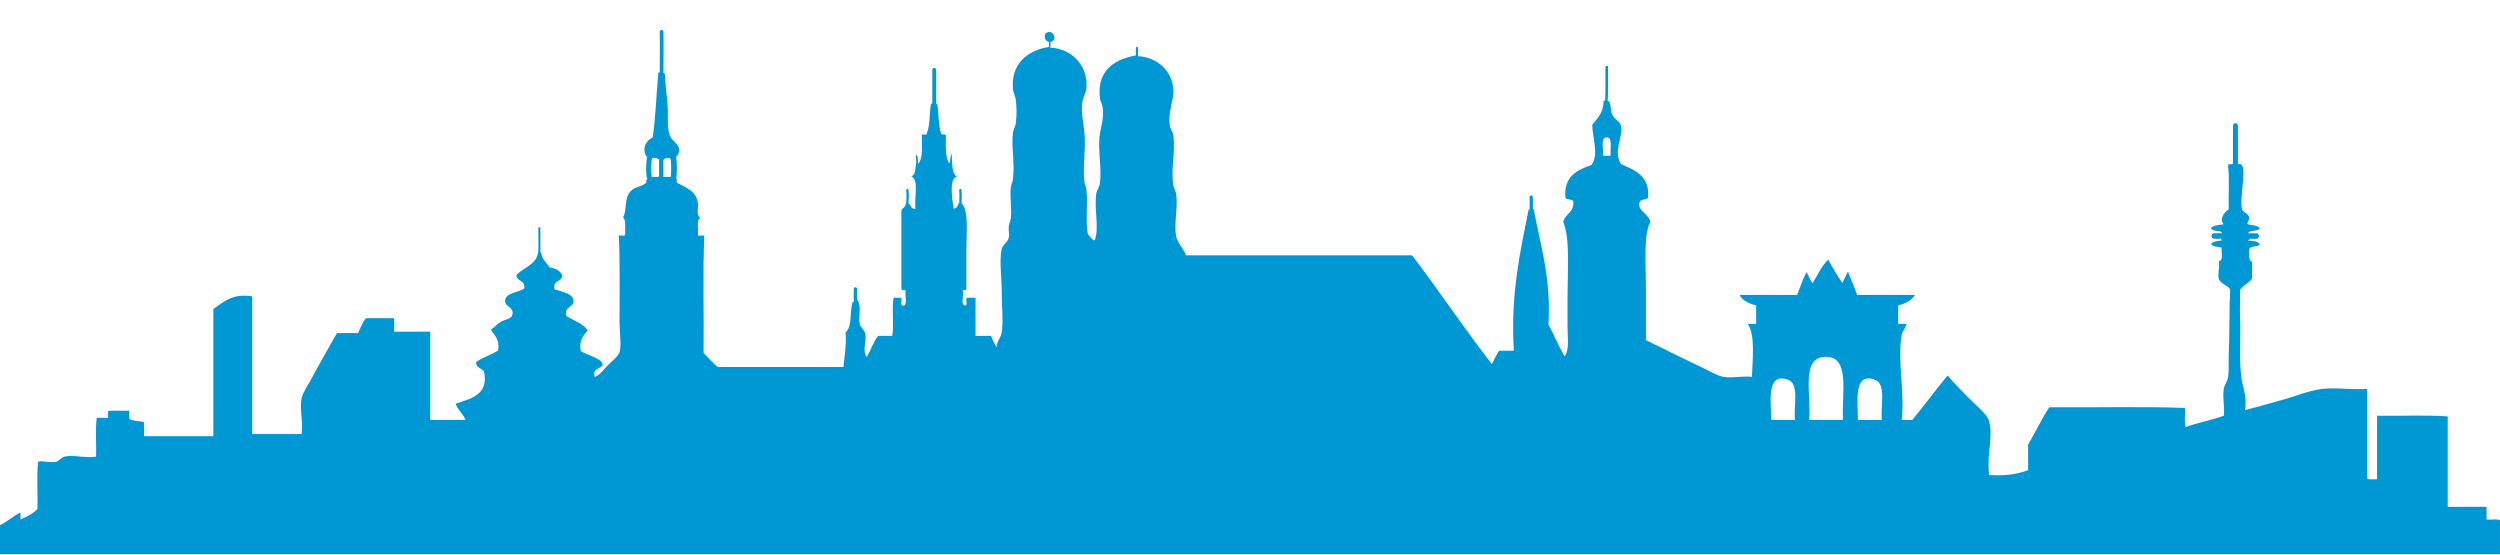
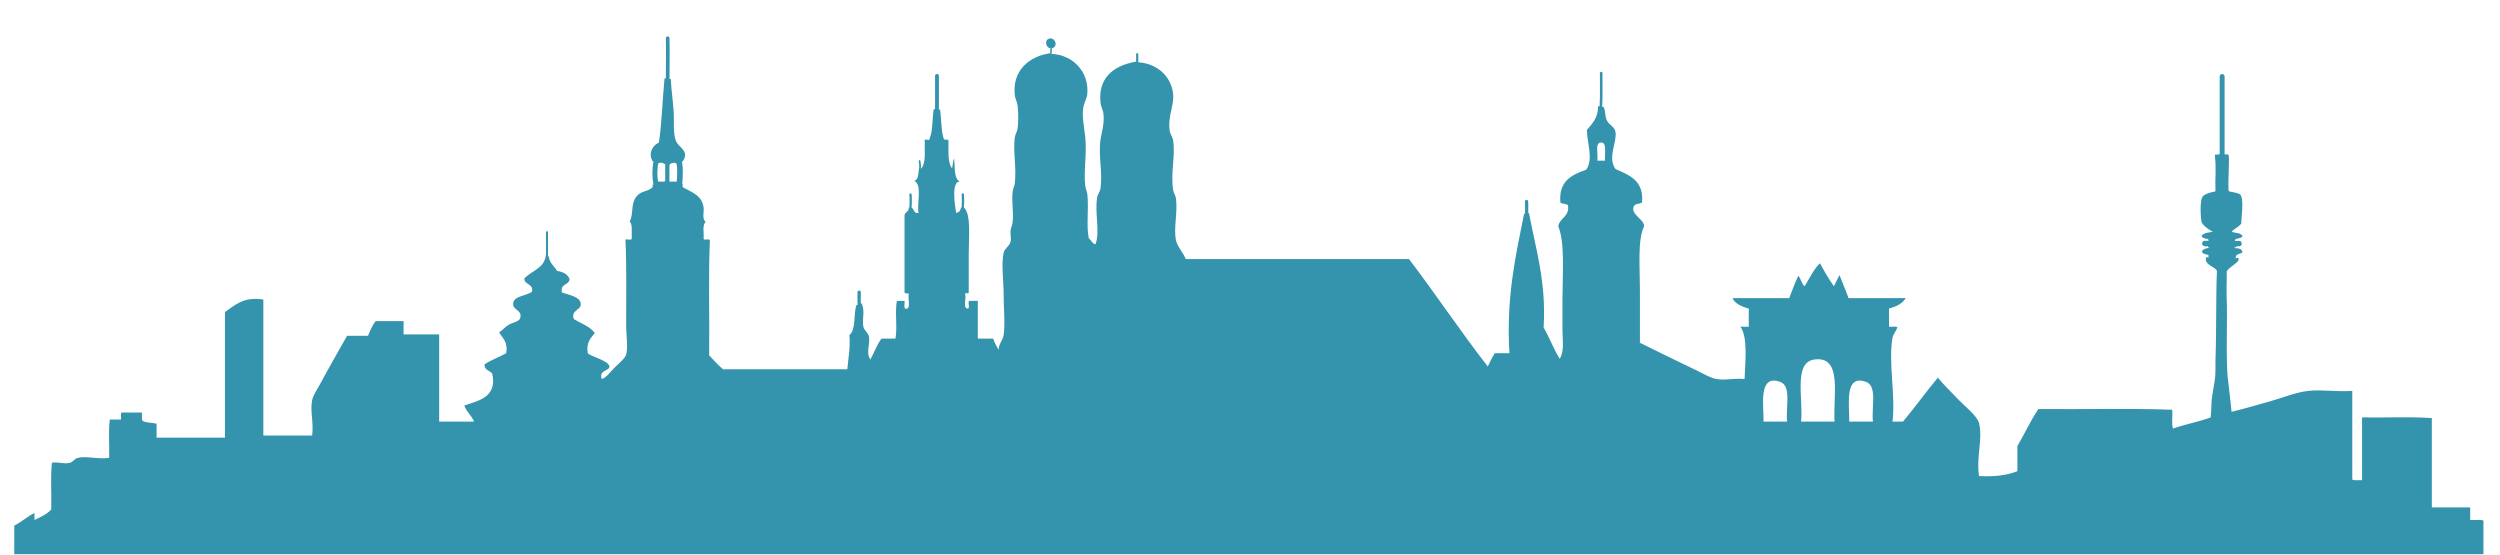
- <svg xmlns="http://www.w3.org/2000/svg" version="1.1" id="skyline" x="0px" y="0px" width="849.36px" height="188.275px" viewBox="0 0 849.36 188.275" enable-background="new 0 0 849.36 188.275" xml:space="preserve">
+ <svg xmlns="http://www.w3.org/2000/svg" xmlns:xlink="http://www.w3.org/1999/xlink" version="1.1" id="Ebene_1" x="0px" y="0px" width="849.36px" height="188.275px" viewBox="0 0 679.88 152.5" enable-background="new 0 0 679.88 152.5" xml:space="preserve">
  <g>
-     <path fill-rule="evenodd" clip-rule="evenodd" fill="#0098d4" d="M849.36,188.275c-283.141,0-566.213,0-849.36,0   c0-3.28,0-6.56,0-9.84c2.546-1.214,4.414-3.106,6.96-4.32c0,0.801,0,1.601,0,2.4c2.131-0.989,4.258-1.982,5.76-3.6   c0.16-5.28-0.32-11.2,0.24-16.08c2.163-0.412,4.199,0.56,6.24,0c0.968-0.266,1.582-1.426,2.64-1.681   c3.143-0.757,6.536,0.547,10.8,0c0.155-4.324-0.314-9.273,0.24-13.199c1.28,0,2.56,0,3.84,0c0.15-0.729-0.308-2.067,0.24-2.4   c2.32,0,4.64,0,6.96,0c0.089,0.951-0.22,2.3,0.24,2.88c1.238,0.682,3.254,0.586,4.8,0.96c0,1.6,0,3.2,0,4.8c7.84,0,15.68,0,23.52,0   c0-14.399,0-28.8,0-43.2c3.463-2.376,6.318-5.361,13.2-4.319c0,15.6,0,31.2,0,46.8c5.6,0,11.2,0,16.8,0   c0.566-4.719-0.783-8.291,0-12.24c0.328-1.651,1.909-3.945,2.88-5.76c2.891-5.401,6.129-11.022,9.12-16.32c2.4,0,4.8,0,7.2,0   c0.77-1.79,1.471-3.648,2.64-5.04c3.2,0,6.4,0,9.6,0c0,1.521,0,3.04,0,4.561c4.08,0,8.16,0,12.24,0c0,10,0,20,0,30c4,0,8,0,12,0   c-0.828-2.133-2.605-3.315-3.36-5.521c4.697-1.65,11.497-2.814,9.6-11.04c-0.839-1.081-2.761-1.079-2.64-3.12   c2.221-1.539,5.053-2.467,7.44-3.84c0.717-3.917-1.265-5.135-2.4-7.199c1.409-0.854,1.873-1.761,3.36-2.641   c1.144-0.677,3.439-0.976,3.84-2.16c0.966-2.857-2.55-2.779-2.4-5.04c0.178-2.688,4.278-2.589,6.48-4.08   c0.562-2.962-2.551-2.249-2.64-4.56c2.44-2.76,6.992-3.408,7.44-8.16l0.36,0.48h0.6c0.267,2.373,1.903,3.377,2.88,5.04   c2.069,0.33,3.695,1.104,4.32,2.88c-0.288,2.112-3.341,1.458-2.64,4.56c2.761,0.953,6.47,1.455,6.48,4.08   c0.008,2.031-3.478,1.915-2.4,5.04c2.469,1.531,5.517,2.483,7.2,4.8c-1.326,1.795-3.054,3.187-2.4,6.96   c0.952,1.101,7.368,2.601,7.44,4.561c0.061,1.64-3.702,1.111-2.64,4.319c1.563-0.488,2.872-2.336,4.32-3.84   c1.029-1.067,3.7-3.173,4.08-4.56c0.708-2.583,0-6.68,0-10.08c0-9.341,0.189-20.9-0.24-29.521c0.664-0.215,2.253,0.493,2.16-0.479   c-0.076-2.084,0.361-4.682-0.72-5.76c1.547-2.558,0.048-6.443,2.88-9.12c1.48-1.399,3.437-1.099,5.04-2.641c0-0.319,0-0.64,0-0.96   l1.183,0.12l0.497-1.08c0.808-0.151,2.229,0.31,2.64-0.239l0.72,0.119l0.72,0.12c0.88,0,1.76,0,2.64,0l0.78,0.841l1.14-0.12   c0,0.399,0,0.8,0,1.199c3.145,1.758,6.622,2.759,7.2,6.96c0.244,1.774-0.686,3.61,0.72,5.04c-1.265,0.896-0.525,3.795-0.72,5.761   c0.182,0.697,1.978-0.218,2.16,0.479c-0.556,12.725-0.083,26.478-0.24,39.601c1.54,1.66,3.043,3.356,4.8,4.8   c14.24,0,28.48,0,42.72,0c0.325-3.835,1.079-7.241,0.72-11.76c2.34-1.9,1.351-7.13,2.4-10.32l0.96-0.08l0.72-0.64   c1.487,2.616,0.158,5.454,0.72,8.159c0.26,1.25,1.695,2.144,1.92,3.36c0.495,2.682-1.17,5.492,0.48,7.92   c1.332-2.348,2.242-5.118,3.84-7.2c1.6,0,3.2,0,4.8,0c0.713-3.767-0.235-9.194,0.48-12.96c0.88,0,1.76,0,2.64,0   c0.232,0.968-0.681,3.081,0.96,2.641c1.079-0.682,0.19-3.33,0.48-4.801c0.144-0.943-1.661,0.062-1.44-0.96c0-8.8,0-17.6,0-26.399   c0.196-1.164,1.627-1.093,1.44-2.641l0.6,0.12l0.6,0.12c0.675,0.605,0.648,1.912,2.16,1.681c-0.555-3.605,1.341-9.662-1.44-11.04   c1.611-0.47,1.303-2.857,1.68-4.561l0.257,0.429L312,55.556c1.746-1.935,1.068-6.292,1.2-9.84c0.545-0.175,1.872,0.432,1.68-0.48   c1.18-2.66,0.818-6.861,1.44-10.08l1.08,0.12l1.08,0.12c0.46,3.22,0.31,7.05,1.2,9.84c-0.01,0.891,1.791-0.031,1.68,0.96   c-0.007,3.527-0.29,7.33,1.2,9.36c0.375-0.985,0.23-2.489,0.72-3.36c0.345,2.935-0.133,6.693,1.92,7.92   c-2.961-0.094-1.603,8.542-1.2,10.801c0.996-0.205,1.512-0.889,1.68-1.921l0.6,0.12l0.6,0.12c2.274,2.678,1.44,9.836,1.44,15.84   c0,4.692,0,9.179,0,13.2c0.042,0.682-1.57-0.29-1.2,0.72c0.387,1.453-0.831,4.511,0.72,4.801c1.179,0.059-0.083-2.323,0.72-2.641   c0.96,0,1.92,0,2.88,0c0,4.32,0,8.641,0,12.96c1.76,0,3.52,0,5.28,0c0.506,1.414,1.146,2.694,1.92,3.841   c-0.092-1.899,1.382-3.093,1.68-5.04c0.59-3.858,0-9.185,0-14.16c0-4.722-0.857-10.257,0-14.16c0.342-1.555,1.993-2.161,2.4-3.84   c0.288-1.188-0.157-2.524,0-3.84c0.109-0.924,0.612-1.896,0.72-2.881c0.363-3.315-0.442-6.979,0-10.56   c0.111-0.901,0.609-1.738,0.72-2.64c0.677-5.491-0.655-11.055,0-15.841c0.155-1.136,0.817-2.076,0.96-3.119   c0.33-2.409,0.301-5.607,0-7.92c-0.17-1.305-0.84-2.474-0.96-3.601c-0.884-8.302,4.75-13.351,12.24-14.399l0.12,0.359l0.36-0.12   c7.346,0.353,12.829,6.188,12.24,13.681c-0.126,1.603-1.167,3.164-1.44,5.04c-0.414,2.834,0.347,6.479,0.72,9.84   c0.613,5.521-0.596,11.825,0,16.8c0.121,1.007,0.624,1.942,0.72,2.88c0.547,5.331-0.394,10.475,0.48,15.12   c0.657,0.523,1.951,2.767,2.4,1.92c1.496-4.299-0.371-10.545,0.48-15.84c0.194-1.208,0.988-1.876,1.2-3.36   c0.739-5.172-0.83-11.267,0-16.8c0.318-2.126,1.425-5.379,0.96-8.88c-0.157-1.179-0.833-2.275-0.96-3.36   c-0.967-8.217,3.71-12.905,12.24-14.399l0.36,0.12l0.36,0.119c6.426,0.396,11.423,4.812,12,11.04c0.351,3.786-1.92,7.704-1.2,12.48   c0.18,1.193,1.032,2.242,1.2,3.36c0.803,5.358-0.926,11.274,0,17.039c0.167,1.04,0.83,1.897,0.96,2.881   c0.668,5.046-0.867,10.026,0,14.399c0.434,2.189,2.559,4.318,3.36,6.48c25.601,0,51.199,0,76.8,0   c9.25,12.109,17.745,24.976,27.12,36.96c0.725-1.596,1.508-3.133,2.4-4.561c1.68,0,3.359,0,5.04,0   c-1.171-19.06,2.092-33.292,5.04-48l0.874,0.12l0.806-0.359c2.325,12.474,5.979,23.62,5.04,39.359   c1.965,3.475,3.456,7.424,5.52,10.8c1.677-2.621,0.961-6.332,0.96-9.84c0-3.303,0.001-6.979,0-10.56   c0-9.075,0.911-19.372-1.439-25.2c0.525-2.994,3.875-3.165,3.359-7.2c-0.562-0.638-2.006-0.394-2.64-0.96   c-0.661-7.382,3.907-9.533,8.88-11.28c2.587-3.658,0.284-9.089,0.24-13.68c1.808-2.192,3.889-4.111,3.84-8.16l0.96,0.12l0.96,0.12   c0.81,1.728,0.28,3.147,1.2,4.8c0.893,1.604,2.591,1.989,2.88,3.84c0.558,3.571-2.844,8.728,0,12.721   c4.77,2.11,9.812,3.947,9.12,11.52c-1.308,0.709-2.421,0.245-2.88,1.44c-1.045,2.721,3.693,4.339,3.6,6.72   c-2.311,4.789-1.439,13.997-1.439,22.08c0,6.154,0,12.352,0,18c6.441,3.227,12.943,6.358,19.68,9.6   c2.094,1.008,4.623,2.545,6.72,2.88c3.25,0.521,6.096-0.382,9.601,0c0.187-5.712,1.217-14.332-1.44-18c0.96,0,1.92,0,2.88,0   c0-2.079,0-4.159,0-6.239c-2.295-0.587-5.121-1.917-5.52-3.601c6.479,0,12.96,0,19.439,0c1.014-2.586,1.927-5.273,3.12-7.68   c0.933,0.987,1.097,2.743,2.16,3.6c1.724-2.676,3.03-5.77,5.28-7.92c1.499,2.741,3.031,5.449,4.8,7.92   c0.661-1.259,1.251-2.589,1.92-3.84c1.027,2.652,2.15,5.21,3.12,7.92c6.561,0,13.12,0,19.68,0c-1.18,1.939-3.312,2.927-5.76,3.601   c0,2.08,0,4.16,0,6.239c0.887,0.153,2.391-0.311,2.88,0.24c-0.408,1.18-1.45,2.319-1.68,3.601c-1.5,8.361,1.121,19.887,0,28.8   c1.2,0,2.399,0,3.6,0c4.133-4.907,7.891-10.189,12-15.12c2.041,2.469,4.519,4.896,7.2,7.68c1.8,1.868,6.365,5.528,6.96,7.92   c1.369,5.504-1.01,11.678,0,18.24c5.263,0.303,9.675-0.246,13.2-1.68c0-2.88,0-5.76,0-8.641c2.455-4.185,4.553-8.728,7.2-12.72   c15.28,0.16,31.199-0.32,46.08,0.24c0.158,2.081-0.318,4.798,0.239,6.479c4.119-1.481,8.875-2.324,12.96-3.84   c0.378-3.004-0.5-6.138,0-9.12c0.245-1.455,1.259-2.609,1.44-3.84c0.383-2.596,0.131-5.445,0.24-7.92   c0.32-7.289,0.121-14.378,0.479-22.08c-0.835-1.44-3.249-1.68-3.84-3.6c-0.491-1.597,0.351-3.601,0-6   c1.702-0.139,0.694-2.986,0.96-4.561c-1.262-0.338-2.99-0.21-3.6-1.199c0.688-1.152,2.783-0.897,4.08-1.44   c-0.341,0.021-0.68,0.04-0.721-0.24l0.36-1.053l-0.12-1.107c0.139-0.943-3.501-0.174-3.6-1.68c0.924-0.915,2.722-0.958,4.319-1.2   c-1.595-1.406,0.007-4.156,1.681-5.04c-0.156-4.963,0.314-10.555-0.24-15.12c0.203-0.517,1.53,0.091,1.68-0.479l0.84,0.12   l0.841,0.12c0.742-0.103,1.146-0.076,1.439,0.479c1.311,2.488-1.006,11.8,0,14.88c0.582,1.229,2.21,1.301,2.4,2.88   c0.118,0.984-1,1.686-0.48,2.16c1.383,0.458,3.467,0.214,4.08,1.44c-0.577,1.026-3.871,0.603-3.84,1.439l-0.12,1.16l0.601,1   c-0.055,0.346-0.717,0.084-0.721,0.48c1.657,0.183,3.615,0.065,4.08,1.439c-0.91,0.77-3.031,0.329-3.6,1.44   c0.034,1.726-0.381,3.9,0.96,4.32c0,1.92,0,3.84,0,5.76c-1.072,1.567-3.083,2.196-4.08,3.84c0.102,2.977-0.135,6.149,0,9.12   c0.323,7.114-0.392,14.513,0.479,20.88c0.354,2.579,2.034,6.701,1.2,10.8c4.479-1.088,8.771-2.378,13.2-3.6   c4.212-1.162,8.695-3.101,13.2-3.601c4.77-0.529,9.475,0.387,15.12,0c0,10.16,0,20.32,0,30.48c0.717,0.482,2.264,0.136,3.359,0.24   c0-7.2,0-14.4,0-21.601c7.921,0.16,16.48-0.319,24,0.24c0,10.24,0,20.48,0,30.72c4.4,0,8.801,0,13.2,0c0,1.44,0,2.88,0,4.32   c1.443,0.157,3.517-0.316,4.561,0.24C849.36,180.596,849.36,184.436,849.36,188.275z M545.76,46.676   c-2.067,0.16-0.892,3.663-1.2,6.24c0.881,0,1.761,0,2.641,0C546.991,50.223,547.963,46.505,545.76,46.676z M619.2,121.315   c-7.285,1.005-3.739,13.488-4.561,21.36c3.84,0,7.681,0,11.521,0C625.546,133.993,629.077,119.954,619.2,121.315z M607.44,128.995   c-8.002-2.857-5.391,9.374-5.761,13.681c2.721,0,5.44,0,8.16,0C609.284,137.79,611.456,130.43,607.44,128.995z M636.96,128.995   c-7.524-2.687-5.655,7.718-5.76,13.681c2.72,0,5.439,0,8.16,0C638.802,137.791,640.979,130.431,636.96,128.995z" />
-     <path fill-rule="evenodd" clip-rule="evenodd" fill="#0098d4" d="M220.74,53.035l-1.14,0.12c-1.625-2.738-0.021-5.515,2.16-6.479   c1.016-6.984,1.218-14.782,1.92-22.08l1.08,0.12l1.08,0.12c0.14,3.354,0.666,6.926,0.96,10.8c0.283,3.729-0.328,8.206,0.96,10.8   c1.027,2.067,4.604,3.289,2.16,6.72h-1.2l-0.72,0.96c-0.608-0.842-2.213-0.465-2.64,0.24l-0.72-0.96l-0.96,0.72   c-0.319-0.484-1.605-0.725-2.16-0.239L220.74,53.035z" />
-     <path fill-rule="evenodd" clip-rule="evenodd" fill="#0098d4" d="M356.64,13.796l-0.24,0.479c-1.152-0.229-1.863-1.562-1.2-2.88   c2.363-2.028,4.478,2.261,1.68,2.88L356.64,13.796z" />
    <g>
-       <path fill-rule="evenodd" clip-rule="evenodd" fill="#0098d4" stroke="#0098d4" stroke-width="0.688" stroke-linecap="round" d="    M183.24,85.796c0.03-2.757,0.042-5.505,0-8.28" />
-       <path fill-rule="evenodd" clip-rule="evenodd" fill="#0098d4" stroke="#0098d4" stroke-width="1.711" stroke-linecap="round" d="    M220.783,61.195c-0.579-2.586-0.51-5.546-0.042-8.16" />
-       <path fill-rule="evenodd" clip-rule="evenodd" fill="#0098d4" stroke="#0098d4" stroke-width="1.255" stroke-linecap="round" d="    M224.76,24.716c0.009-4.652,0.126-9.277,0-13.92" />
-       <path fill-rule="evenodd" clip-rule="evenodd" fill="#0098d4" stroke="#0098d4" stroke-width="1.132" stroke-linecap="round" d="    M290.64,102.516c-0.026-1.454-0.046-2.904,0-4.36" />
-       <path fill-rule="evenodd" clip-rule="evenodd" fill="#0098d4" stroke="#0098d4" stroke-width="0.784" stroke-linecap="round" d="    M308.28,69.115c0.115-1.519,0.134-3.045,0-4.56" />
-       <path fill-rule="evenodd" clip-rule="evenodd" fill="#0098d4" stroke="#0098d4" stroke-width="0.59" stroke-linecap="round" d="    M311.4,53.035c0.148,0.853,0.307,1.828,0.137,2.709" />
-       <path fill-rule="evenodd" clip-rule="evenodd" fill="#0098d4" stroke="#0098d4" stroke-width="1.323" stroke-linecap="round" d="    M317.4,35.275c-0.041-3.836,0.047-7.707,0-11.52" />
-       <path fill-rule="evenodd" clip-rule="evenodd" fill="#0098d4" stroke="#0098d4" stroke-width="0.799" stroke-linecap="round" d="    M326.28,69.115c0.054-1.518,0.13-3.046,0-4.56" />
-       <path fill-rule="evenodd" clip-rule="evenodd" fill="#0098d4" stroke="#0098d4" stroke-width="0.509" stroke-linecap="round" d="    M356.52,16.315c0.239-0.811,0.065-1.685,0.12-2.52" />
-       <path fill-rule="evenodd" clip-rule="evenodd" fill="#0098d4" stroke="#0098d4" stroke-width="0.755" stroke-linecap="round" d="    M386.28,18.956c0-0.881,0-1.761,0-2.641" />
-       <path fill-rule="evenodd" clip-rule="evenodd" fill="#0098d4" stroke="#0098d4" stroke-width="1.108" stroke-linecap="round" d="    M520.234,71.275c-0.051-1.453,0.094-2.894-0.034-4.319" />
-       <path fill-rule="evenodd" clip-rule="evenodd" fill="#0098d4" stroke="#0098d4" stroke-width="0.888" stroke-linecap="round" d="    M545.76,34.315c0.253-3.815,0.06-7.683,0.12-11.52" />
-       <path fill-rule="evenodd" clip-rule="evenodd" fill="#0098d4" stroke="#0098d4" stroke-width="1.891" stroke-linecap="round" d="    M752.28,80.155c0.871,0.124,1.759-0.052,2.64,0.027" />
-       <path fill-rule="evenodd" clip-rule="evenodd" fill="#0098d4" stroke="#0098d4" stroke-width="1.689" stroke-linecap="round" d="    M759.479,55.676c0-4.32,0-8.641,0-12.96" />
-       <path fill-rule="evenodd" clip-rule="evenodd" fill="#0098d4" stroke="#0098d4" stroke-width="1.87" stroke-linecap="round" d="    M766.547,80.183c-0.913,0.094-1.832-0.085-2.747,0.053" />
-       <path fill-rule="evenodd" clip-rule="evenodd" fill="#0098d4" stroke="#0098d4" stroke-width="1.455" stroke-linecap="round" d="    M224.64,59.995c0-2.199,0-4.399,0-6.6" />
-       <path fill-rule="evenodd" clip-rule="evenodd" fill="#0098d4" stroke="#0098d4" stroke-width="1.938" stroke-linecap="round" d="    M228.78,60.956c0.261-2.548,0.367-5.275-0.06-7.801" />
+       <defs>
+         <rect id="SVGID_1_" width="679.88" height="153" />
+       </defs>
+       <clipPath id="SVGID_2_">
+         <use xlink:href="#SVGID_1_" overflow="visible" />
+       </clipPath>
+       <path clip-path="url(#SVGID_2_)" fill-rule="evenodd" clip-rule="evenodd" fill="#3493AD" d="M679.368,152.5H-0.12v-7.871    c2.035-0.973,3.531-2.485,5.566-3.457v1.921c1.707-0.793,3.407-1.585,4.61-2.882c0.129-4.223-0.254-8.957,0.191-12.864    c1.731-0.328,3.36,0.45,4.992,0c0.774-0.211,1.266-1.14,2.114-1.343c2.515-0.605,5.226,0.438,8.64,0    c0.121-3.461-0.254-7.418,0.192-10.559h3.07c0.121-0.586-0.246-1.656,0.191-1.922h5.571c0.07,0.762-0.176,1.84,0.191,2.305    c0.992,0.547,2.602,0.469,3.84,0.769v3.84h18.816V85.875c2.77-1.899,5.055-4.289,10.559-3.453v37.438h13.441    c0.454-3.773-0.625-6.634,0-9.789c0.262-1.32,1.528-3.156,2.305-4.609c2.313-4.321,4.902-8.817,7.297-13.055h5.758    c0.617-1.435,1.176-2.918,2.113-4.031h7.68v3.648h9.793v24h9.597c-0.66-1.707-2.082-2.652-2.687-4.418    c3.758-1.32,9.199-2.25,7.68-8.832c-0.672-0.863-2.208-0.863-2.114-2.496c1.778-1.23,4.043-1.974,5.953-3.07    c0.575-3.137-1.011-4.11-1.918-5.762c1.125-0.685,1.497-1.406,2.688-2.113c0.914-0.539,2.75-0.782,3.07-1.727    c0.774-2.285-2.039-2.223-1.918-4.031c0.141-2.152,3.422-2.074,5.184-3.266c0.449-2.367-2.043-1.797-2.113-3.648    c1.953-2.207,5.593-2.727,5.953-6.527l0.289,0.382h0.476c0.215,1.899,1.524,2.703,2.305,4.035    c1.656,0.262,2.957,0.883,3.457,2.301c-0.23,1.692-2.672,1.168-2.113,3.649c2.211,0.761,5.176,1.164,5.183,3.265    c0.008,1.625-2.781,1.532-1.918,4.032c1.977,1.227,4.414,1.988,5.758,3.839c-1.058,1.438-2.441,2.551-1.918,5.571    c0.762,0.879,5.895,2.078,5.953,3.648c0.047,1.309-2.965,0.887-2.113,3.452c1.25-0.39,2.297-1.866,3.457-3.069    c0.82-0.855,2.957-2.539,3.262-3.648c0.566-2.066,0-5.344,0-8.066c0-7.474,0.152-16.719-0.192-23.613    c0.532-0.176,1.805,0.39,1.731-0.387c-0.063-1.664,0.285-3.742-0.578-4.605c1.238-2.047,0.039-5.157,2.304-7.297    c1.184-1.121,2.75-0.879,4.032-2.113v-0.766l0.945,0.094l0.398-0.864c0.649-0.121,1.786,0.246,2.114-0.191l0.574,0.094    l0.578,0.097h2.109l0.625,0.672l0.915-0.094v0.958c2.515,1.406,5.296,2.207,5.757,5.57c0.196,1.418-0.547,2.887,0.578,4.031    c-1.011,0.715-0.421,3.035-0.578,4.609c0.145,0.555,1.582-0.175,1.731,0.383c-0.446,10.18-0.067,21.18-0.196,31.68    c1.235,1.328,2.438,2.684,3.84,3.84h34.176c0.262-3.067,0.863-5.793,0.578-9.406c1.871-1.523,1.082-5.707,1.918-8.258l0.77-0.063    l0.578-0.511c1.187,2.089,0.125,4.363,0.574,6.527c0.207,1,1.356,1.715,1.535,2.687c0.399,2.146-0.933,4.392,0.387,6.336    c1.062-1.879,1.793-4.093,3.07-5.761h3.84c0.57-3.012-0.187-7.355,0.383-10.368h2.113c0.184,0.774-0.547,2.465,0.77,2.114    c0.863-0.547,0.148-2.664,0.383-3.84c0.113-0.758-1.329,0.047-1.153-0.77V59.187c0.156-0.929,1.301-0.871,1.153-2.109l0.48,0.094    l0.48,0.097c0.54,0.485,0.516,1.528,1.727,1.344c-0.445-2.883,1.074-7.73-1.152-8.832c1.289-0.375,1.043-2.285,1.343-3.648    l0.207,0.343l0.372-0.152c1.394-1.547,0.851-5.031,0.957-7.871c0.437-0.141,1.5,0.344,1.343-0.383    c0.946-2.129,0.657-5.488,1.153-8.066l0.867,0.097l0.863,0.094c0.367,2.578,0.246,5.641,0.957,7.875    c-0.008,0.711,1.434-0.027,1.348,0.766c-0.008,2.824-0.235,5.863,0.957,7.488c0.301-0.785,0.183-1.992,0.578-2.688    c0.273,2.348-0.105,5.356,1.535,6.336c-2.367-0.074-1.281,6.836-0.961,8.641c0.797-0.164,1.211-0.711,1.344-1.535l0.48,0.094    l0.481,0.097c1.82,2.141,1.152,7.867,1.152,12.672V80.5c0.035,0.547-1.258-0.231-0.961,0.578c0.309,1.16-0.664,3.608,0.578,3.84    c0.942,0.047-0.066-1.86,0.575-2.114h2.304v10.368h4.223c0.406,1.132,0.918,2.156,1.535,3.074c-0.07-1.521,1.11-2.473,1.348-4.031    c0.469-3.086,0-7.348,0-11.329c0-3.777-0.688-8.207,0-11.328c0.273-1.246,1.594-1.73,1.918-3.074c0.23-0.949-0.125-2.019,0-3.07    c0.086-0.739,0.488-1.516,0.578-2.305c0.289-2.652-0.356-5.582,0-8.449c0.086-0.719,0.484-1.391,0.574-2.11    c0.543-4.394-0.523-8.843,0-12.675c0.125-0.907,0.652-1.66,0.77-2.492c0.261-1.93,0.238-4.489,0-6.336    c-0.137-1.047-0.672-1.981-0.77-2.883c-0.707-6.641,3.801-10.68,9.793-11.52l0.094,0.289l0.289-0.097    c5.875,0.281,10.262,4.949,9.793,10.945c-0.102,1.281-0.934,2.531-1.152,4.031c-0.333,2.27,0.277,5.184,0.574,7.871    c0.492,4.418-0.477,9.461,0,13.442c0.097,0.804,0.5,1.554,0.578,2.304c0.437,4.266-0.317,8.379,0.383,12.094    c0.527,0.422,1.562,2.215,1.922,1.539c1.195-3.441-0.297-8.437,0.382-12.672c0.157-0.968,0.789-1.504,0.961-2.691    c0.59-4.137-0.664-9.012,0-13.438c0.254-1.703,1.141-4.304,0.766-7.105c-0.125-0.941-0.664-1.82-0.766-2.688    c-0.773-6.574,2.965-10.324,9.789-11.519l0.289,0.098l0.289,0.093c5.141,0.317,9.137,3.852,9.598,8.832    c0.281,3.028-1.535,6.164-0.957,9.985c0.145,0.953,0.824,1.793,0.957,2.687c0.645,4.285-0.738,9.02,0,13.633    c0.137,0.832,0.664,1.516,0.77,2.305c0.535,4.035-0.692,8.019,0,11.519c0.347,1.75,2.047,3.453,2.687,5.184h61.441    c7.398,9.687,14.195,19.979,21.695,29.565c0.582-1.276,1.207-2.504,1.922-3.647h4.031c-0.938-15.246,1.672-26.633,4.031-38.399    l0.699,0.094l0.645-0.285c1.859,9.977,4.781,18.895,4.031,31.484c1.574,2.782,2.766,5.942,4.418,8.642    c1.34-2.095,0.766-5.063,0.766-7.871c0-2.642,0-5.582,0-8.449c0-7.258,0.73-15.496-1.148-20.16    c0.418-2.395,3.098-2.532,2.688-5.758c-0.453-0.512-1.605-0.317-2.113-0.77c-0.531-5.906,3.125-7.625,7.102-9.023    c2.07-2.926,0.23-7.27,0.195-10.946c1.445-1.75,3.109-3.285,3.07-6.527l0.77,0.098l0.766,0.093c0.648,1.383,0.227,2.52,0.961,3.84    c0.715,1.285,2.074,1.594,2.305,3.075c0.445,2.855-2.277,6.98,0,10.175c3.816,1.688,7.848,3.16,7.297,9.215    c-1.047,0.57-1.938,0.199-2.305,1.153c-0.836,2.179,2.953,3.472,2.879,5.378c-1.848,3.829-1.152,11.196-1.152,17.664v14.399    c5.152,2.582,10.355,5.086,15.746,7.68c1.676,0.808,3.699,2.035,5.375,2.304c2.602,0.418,4.879-0.304,7.68,0    c0.152-4.569,0.977-11.465-1.152-14.397h2.305v-4.992c-1.836-0.469-4.098-1.535-4.414-2.883h15.551    c0.812-2.067,1.543-4.219,2.496-6.145c0.746,0.793,0.879,2.196,1.727,2.883c1.379-2.14,2.426-4.617,4.227-6.336    c1.199,2.192,2.422,4.36,3.84,6.336c0.527-1.008,1-2.074,1.535-3.074c0.82,2.121,1.719,4.168,2.496,6.336h15.742    c-0.941,1.551-2.648,2.344-4.605,2.883v4.992c0.707,0.121,1.91-0.25,2.301,0.19c-0.324,0.942-1.16,1.856-1.344,2.88    c-1.199,6.688,0.898,15.909,0,23.038h2.883c3.305-3.926,6.312-8.147,9.598-12.094c1.633,1.974,3.617,3.918,5.762,6.146    c1.438,1.491,5.09,4.422,5.566,6.336c1.098,4.401-0.809,9.34,0,14.59c4.211,0.242,7.742-0.196,10.562-1.344v-6.91    c1.961-3.353,3.641-6.984,5.758-10.181c12.223,0.13,24.961-0.254,36.863,0.196c0.129,1.664-0.254,3.835,0.191,5.184    c3.297-1.188,7.102-1.859,10.367-3.074c0.305-2.402,0.058-3.73,0.456-6.117c0.199-1.164,0.552-3.266,0.696-4.25    c0.309-2.078,0.105-4.356,0.195-6.336c0.254-5.832,0.094-17.504,0.383-23.664c-0.668-1.153-2.602-1.344-3.074-2.879    c-0.391-1.278,0.281,1.117,0-0.801c1.363-0.113,0.555,0.609,0.77-0.648c-1.012-0.274-1.395-0.168-1.879-0.961    c0.547-0.922,1.227-0.719,2.262-1.153c-0.273,0.02-0.543,0.032-0.578-0.191l0.289-0.844l-0.094-0.883    c0.109-0.754-1.801-0.14-1.883-1.343c0.742-0.735,1.788-0.813,3.065-1.004c0,0-2.413-1.252-3.069-2.59    c-0.202-0.412-0.735-6.316,0.417-7.292c1.109-0.94,3.155-1.141,3.361-1.25c-0.125-3.972,0.276-6.302-0.165-9.954    c0.164-0.414,1.223,0.074,1.344-0.383l0.672,0.098l0.672,0.093c0.594-0.082,1.108-0.115,1.152,0.383    c0.172,1.936-0.239,6.785-0.055,9.555c0.03,0.446,2.277,0.374,3.144,1.042c1.238,0.955,0.285,7.047,0.375,7.792    c0.094,0.785-2.949,2.167-2.535,2.545c1.105,0.367,2.38,0.176,2.872,1.156c-0.461,0.82-2.098,0.48-2.074,1.152l-0.094,0.926    l0.48,0.801c-0.043,0.277-0.574,0.066-0.578,0.383c1.328,0.148,1.895,0.05,2.266,1.152c-0.73,0.617-1.426,0.262-1.879,1.152    c0.027,1.379-0.305,0.121,0.766,0.457v0.606c-0.855,1.254-2.465,1.758-3.262,3.074c0.078,2.379-0.109,4.918,0,7.293    c0.258,5.69-0.316,17.612,0.383,22.707c0.281,2.062,0.957,8.637,0.957,8.637c3.586-0.867,7.02-1.903,10.562-2.879    c3.367-0.931,6.957-2.481,10.559-2.879c3.816-0.427,7.582,0.309,12.098,0v24.383c0.574,0.387,1.809,0.108,2.688,0.19v-17.28    c6.336,0.129,13.184-0.254,19.199,0.19v24.579h10.559v3.457c1.156,0.125,2.812-0.254,3.648,0.191    C679.368,146.355,679.368,149.429,679.368,152.5L679.368,152.5z M436.489,39.222c-1.656,0.125-0.715,2.93-0.961,4.993h2.113    C437.474,42.058,438.251,39.086,436.489,39.222L436.489,39.222z M495.239,98.933c-5.828,0.802-2.992,10.789-3.648,17.086h9.219    C500.317,109.074,503.142,97.843,495.239,98.933L495.239,98.933z M485.833,105.078c-6.402-2.289-4.312,7.496-4.609,10.94h6.527    C487.306,112.113,489.044,106.222,485.833,105.078L485.833,105.078z M509.446,105.078c-6.02-2.153-4.523,6.172-4.605,10.94h6.527    C510.923,112.113,512.661,106.226,509.446,105.078L509.446,105.078z M509.446,105.078" />
+       <path clip-path="url(#SVGID_2_)" fill-rule="evenodd" clip-rule="evenodd" fill="#3493AD" d="M176.474,44.308l-0.914,0.098    c-1.301-2.191-0.016-4.414,1.726-5.184c0.817-5.589,0.977-11.828,1.539-17.664l0.864,0.094l0.863,0.098    c0.113,2.683,0.531,5.539,0.769,8.64c0.227,2.981-0.265,6.563,0.766,8.637c0.824,1.656,3.684,2.633,1.731,5.379h-0.961    l-0.579,0.766c-0.484-0.672-1.769-0.372-2.109,0.191l-0.578-0.766l-0.766,0.575c-0.257-0.387-1.285-0.579-1.73-0.192    L176.474,44.308z M176.474,44.308" />
+       <path clip-path="url(#SVGID_2_)" fill-rule="evenodd" clip-rule="evenodd" fill="#3493AD" d="M285.192,12.918l-0.191,0.382    c-0.922-0.183-1.492-1.25-0.961-2.304c1.891-1.621,3.582,1.808,1.344,2.304L285.192,12.918z M285.192,12.918" />
    </g>
+     <path fill-rule="evenodd" clip-rule="evenodd" fill="#3493AD" d="M146.474,70.515c0.023-2.203,0.031-4.402,0-6.621" />
+     <path fill="none" stroke="#3493AD" stroke-width="0.551" stroke-linecap="round" d="M146.474,70.516   c0.023-2.204,0.031-4.403,0-6.621" />
+     <path fill-rule="evenodd" clip-rule="evenodd" fill="#3493AD" d="M176.505,50.836c-0.461-2.071-0.406-4.438-0.031-6.528" />
+     <path fill="none" stroke="#3493AD" stroke-width="1.369" stroke-linecap="round" d="M176.505,50.836   c-0.461-2.07-0.406-4.438-0.031-6.527" />
+     <path fill-rule="evenodd" clip-rule="evenodd" fill="#3493AD" d="M179.689,21.652c0.007-3.723,0.101-7.422,0-11.137" />
+     <g>
+       <defs>
+         <rect id="SVGID_3_" width="679.88" height="153" />
+       </defs>
+       <clipPath id="SVGID_4_">
+         <use xlink:href="#SVGID_3_" overflow="visible" />
+       </clipPath>
+       <path clip-path="url(#SVGID_4_)" fill="none" stroke="#3493AD" stroke-width="1.004" stroke-linecap="round" d="M179.689,21.652    c0.007-3.722,0.101-7.422,0-11.136" />
+     </g>
+     <path fill-rule="evenodd" clip-rule="evenodd" fill="#3493AD" d="M232.392,83.894c-0.02-1.163-0.035-2.323,0-3.487" />
+     <path fill="none" stroke="#3493AD" stroke-width="0.905" stroke-linecap="round" d="M232.392,83.895   c-0.02-1.165-0.035-2.325,0-3.489" />
+     <path fill-rule="evenodd" clip-rule="evenodd" fill="#3493AD" d="M246.505,57.172c0.09-1.215,0.105-2.438,0-3.649" />
+     <path fill="none" stroke="#3493AD" stroke-width="0.627" stroke-linecap="round" d="M246.505,57.172   c0.09-1.215,0.105-2.438,0-3.649" />
+     <path fill-rule="evenodd" clip-rule="evenodd" fill="#3493AD" d="M249.001,44.308c0.117,0.684,0.246,1.461,0.109,2.168" />
+     <path fill="none" stroke="#3493AD" stroke-width="0.472" stroke-linecap="round" d="M249.001,44.309   c0.117,0.683,0.246,1.461,0.109,2.168" />
+     <path fill-rule="evenodd" clip-rule="evenodd" fill="#3493AD" d="M253.802,30.101c-0.035-3.07,0.035-6.168,0-9.218" />
+     <path fill="none" stroke="#3493AD" stroke-width="1.058" stroke-linecap="round" d="M253.802,30.102   c-0.035-3.071,0.035-6.168,0-9.219" />
+     <path fill-rule="evenodd" clip-rule="evenodd" fill="#3493AD" d="M260.903,57.172c0.043-1.215,0.106-2.438,0-3.649" />
+     <path fill="none" stroke="#3493AD" stroke-width="0.639" stroke-linecap="round" d="M260.903,57.172   c0.043-1.215,0.106-2.438,0-3.649" />
+     <path fill-rule="evenodd" clip-rule="evenodd" fill="#3493AD" d="M285.095,14.933c0.191-0.648,0.055-1.347,0.097-2.015" />
+     <path fill="none" stroke="#3493AD" stroke-width="0.407" stroke-linecap="round" d="M285.095,14.934   c0.191-0.649,0.055-1.348,0.097-2.016" />
+     <line fill="none" stroke="#3493AD" stroke-width="0.604" stroke-linecap="round" x1="308.903" y1="17.047" x2="308.903" y2="14.934" />
+     <path fill-rule="evenodd" clip-rule="evenodd" fill="#3493AD" d="M416.067,58.898c-0.043-1.16,0.074-2.312-0.027-3.453" />
+     <path fill="none" stroke="#3493AD" stroke-width="0.886" stroke-linecap="round" d="M416.067,58.897   c-0.043-1.16,0.074-2.312-0.027-3.453" />
+     <path fill-rule="evenodd" clip-rule="evenodd" fill="#3493AD" d="M436.489,29.332c0.199-3.051,0.047-6.145,0.094-9.215" />
+     <path fill="none" stroke="#3493AD" stroke-width="0.711" stroke-linecap="round" d="M436.489,29.332   c0.199-3.051,0.047-6.144,0.094-9.215" />
+     <path fill-rule="evenodd" clip-rule="evenodd" fill="#3493AD" d="M602.704,67.004c0.695,0.097,0.406-0.043,1.113,0.023" />
+     <path fill="none" stroke="#3493AD" stroke-width="1.513" stroke-linecap="round" d="M602.704,67.004   c0.695,0.098,0.406-0.043,1.113,0.023" />
+     <line fill="none" stroke="#3493AD" stroke-width="1.351" stroke-linecap="round" x1="607.462" y1="42.422" x2="607.462" y2="21.055" />
+     <path fill-rule="evenodd" clip-rule="evenodd" fill="#3493AD" d="M612.118,67.027c-0.73,0.074-0.465-0.07-1.199,0.043" />
+     <path fill="none" stroke="#3493AD" stroke-width="1.496" stroke-linecap="round" d="M612.118,67.027   c-0.73,0.075-0.465-0.07-1.199,0.043" />
+     <line fill="none" stroke="#3493AD" stroke-width="1.164" stroke-linecap="round" x1="179.591" y1="49.875" x2="179.591" y2="44.598" />
+     <path fill-rule="evenodd" clip-rule="evenodd" fill="#3493AD" d="M182.903,50.644c0.211-2.039,0.293-4.219-0.046-6.238" />
+     <path fill="none" stroke="#3493AD" stroke-width="1.55" stroke-linecap="round" d="M182.903,50.645   c0.211-2.04,0.293-4.219-0.046-6.239" />
  </g>
</svg>
